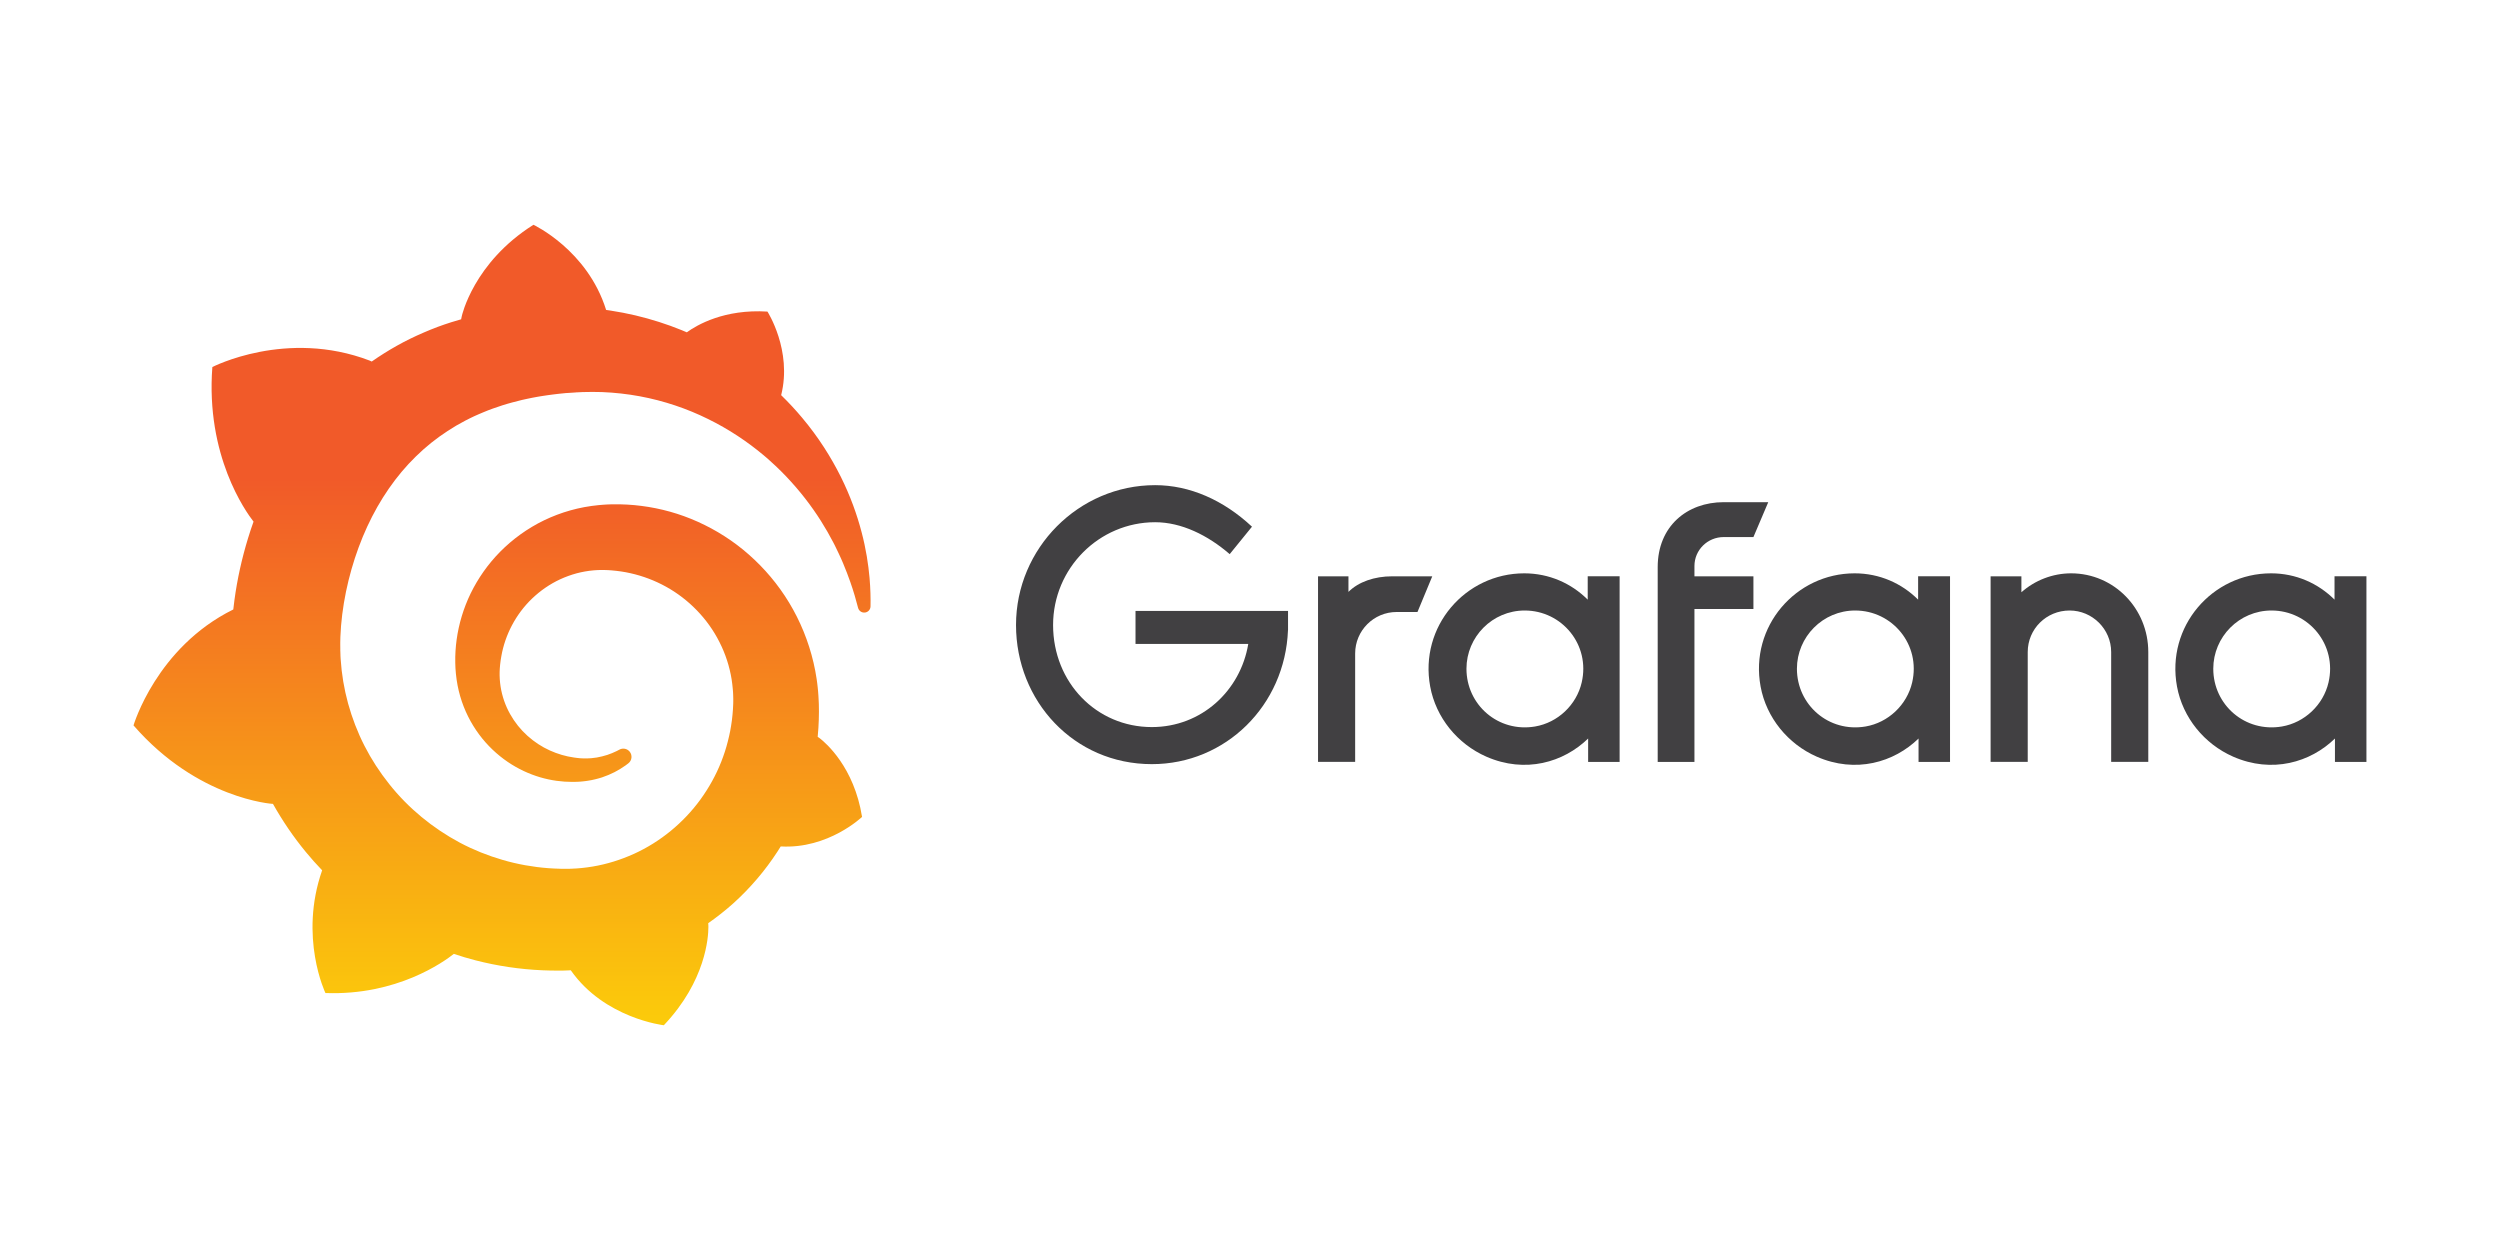
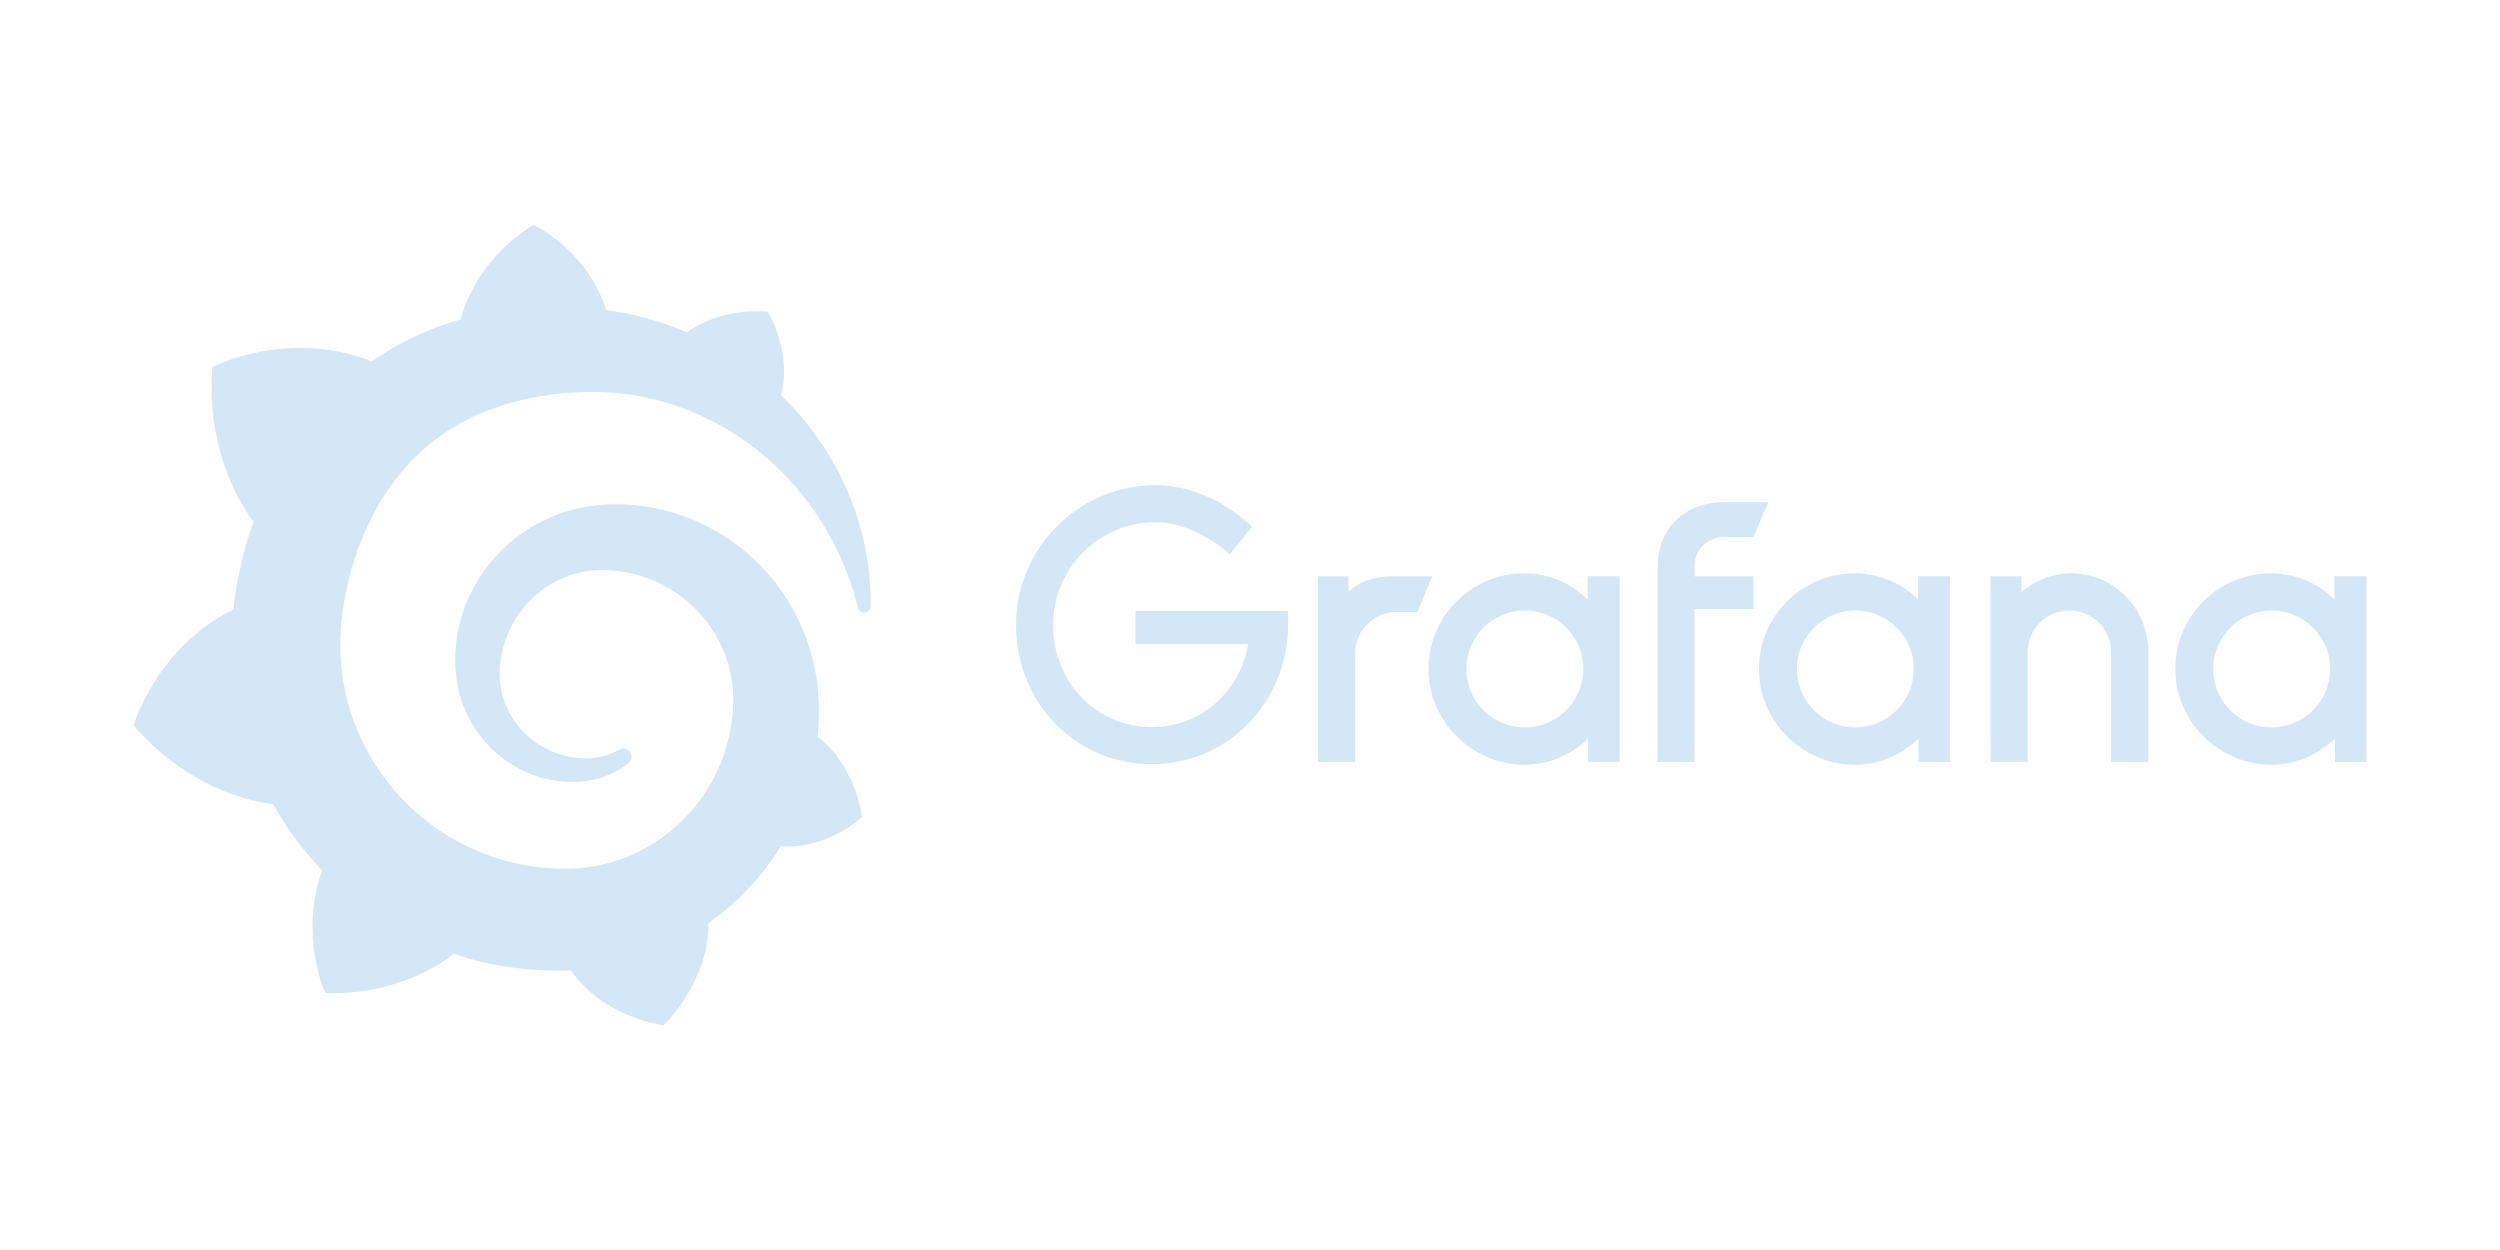
<svg xmlns="http://www.w3.org/2000/svg" xmlns:xlink="http://www.w3.org/1999/xlink" version="1.1" id="Layer_1" x="0px" y="0px" viewBox="0 0 120 60" xml:space="preserve" width="120" height="60">
  <defs id="defs54">
    <defs id="defs5">
      <rect id="SVGID_1_" x="-849.7" y="-1412.2" width="4355.2" height="5636.2" />
    </defs>
    <clipPath id="SVGID_2_">
      <use xlink:href="#SVGID_1_" style="overflow:visible" id="use7" x="0" y="0" width="100%" height="100%" />
    </clipPath>
    <defs id="defs33">
      <path d="m 1229.6,328.6 c 0,0 -0.7,2.9 -1.6,7.8 -8.3,2.4 -16.6,4.7 -24.9,7.4 -11.5,3.5 -22.8,7.7 -34.3,11.8 -11.3,4.4 -22.8,8.8 -34,13.8 -22.6,9.7 -45,20.6 -66.9,32.9 -21.2,11.9 -42.1,25 -62.4,39.2 -2.9,-1.4 -5.2,-2.4 -5.2,-2.4 -207.3,-79.2 -391.4,16.1 -391.4,16.1 -16.8,220.5 82.8,359.5 102.5,384.7 -4.9,13.6 -9.5,27.4 -13.7,41.3 -15.3,50 -26.8,101.3 -33.9,154.3 -1,7.6 -1.9,15.3 -2.8,23 -191.5,94.6 -248.3,288.5 -248.3,288.5 159.9,183.9 346.3,195.3 346.3,195.3 0.2,-0.1 0.3,-0.3 0.5,-0.4 23.7,42.3 51.1,82.6 82,120.1 12.9,15.7 26.5,30.9 40.6,45.6 -58.3,166.7 8.2,305.4 8.2,305.4 178,6.7 294.9,-77.9 319.5,-97.4 17.7,6 35.7,11.3 53.8,16 54.7,14.1 110.7,22.4 166.7,24.8 14,0.6 28,0.9 41.9,0.8 h 6.8 l 4.4,-0.1 8.8,-0.3 8.7,-0.4 0.2,0.3 c 83.8,119.6 231.3,136.5 231.3,136.5 104.9,-110.6 110.9,-220.3 110.9,-244 v 0 c 0,0 0,-0.8 0,-1.6 0,-2 -0.1,-3.3 -0.1,-3.3 0,0 0,0 0,0 -0.1,-1.7 -0.1,-3.3 -0.3,-5.1 22,-15.4 43,-32 62.9,-49.8 42,-38 78.7,-81.2 109.1,-127.9 2.9,-4.4 5.7,-8.8 8.4,-13.3 118.7,6.8 202.4,-73.5 202.4,-73.5 -19.7,-123.7 -90.2,-184 -104.9,-195.4 v 0 c 0,0 -0.6,-0.5 -1.5,-1.1 -0.8,-0.6 -1.4,-1 -1.4,-1 0,0 0,0 0,0 -0.7,-0.5 -1.6,-1.1 -2.6,-1.7 0.7,-7.5 1.4,-14.9 1.8,-22.3 0.9,-13.3 1.2,-26.7 1.3,-39.9 l -0.1,-9.9 -0.1,-5 v -2.5 c 0,-3.4 -0.1,-2.1 -0.1,-3.4 l -0.4,-8.3 -0.6,-11.2 c -0.2,-3.9 -0.5,-7.2 -0.8,-10.7 -0.3,-3.4 -0.6,-6.9 -1,-10.3 l -1.2,-10.3 -1.4,-10.2 c -2,-13.6 -4.6,-27.1 -7.7,-40.4 -12.4,-53.3 -33.2,-103.9 -60.7,-149.4 -27.5,-45.5 -61.7,-85.8 -100.2,-119.7 -38.5,-34 -81.7,-61.3 -127,-81.7 -45.3,-20.4 -92.9,-33.5 -140.3,-39.5 -23.7,-3.1 -47.3,-4.3 -70.7,-4 l -8.7,0.2 -2.2,0.1 c -0.6,0 -3.3,0.1 -3,0.1 l -3.6,0.2 -8.7,0.6 c -3.3,0.2 -6.7,0.5 -9.6,0.8 -12,1.2 -23.9,2.8 -35.7,5 -47,8.8 -91.4,25.8 -130.5,49.2 -39.1,23.4 -73.1,52.7 -100.8,85.9 -27.6,33.1 -49.1,69.8 -63.9,107.8 -14.8,38 -23.1,77.2 -25.4,115.3 -0.6,9.5 -0.8,19 -0.6,28.4 0,2.3 0.1,4.7 0.2,7 l 0.3,7.6 c 0.3,4.6 0.7,9.1 1.1,13.6 1.9,19.3 5.4,37.8 10.6,55.7 10.3,35.7 26.9,68 47.3,95.4 20.4,27.5 44.8,50.2 70.7,67.9 25.9,17.7 53.6,30.4 81,38.5 27.5,8.1 54.8,11.6 80.5,11.5 3.2,0 6.4,-0.1 9.6,-0.2 1.7,0 3.4,-0.2 5.1,-0.2 1.7,-0.1 3.4,-0.2 5.1,-0.3 2.7,-0.3 5.5,-0.5 8.2,-0.8 0.6,0 1.5,-0.2 2.3,-0.3 l 2.5,-0.3 c 1.7,-0.2 3.3,-0.5 5,-0.7 3.4,-0.4 6.3,-1.1 9.3,-1.6 3,-0.6 6,-1.2 9,-2 5.9,-1.3 11.6,-3.1 17.3,-4.8 11.2,-3.7 21.7,-8.2 31.5,-13.2 9.8,-5 18.8,-10.7 27.2,-16.6 2.4,-1.7 4.7,-3.5 7,-5.3 9,-7 10.4,-20.2 3.2,-29 -6.3,-7.7 -17.1,-9.7 -25.7,-4.9 -2.1,1.2 -4.3,2.3 -6.5,3.4 -7.5,3.6 -15.3,7 -23.6,9.7 -8.3,2.6 -16.9,4.8 -25.9,6.4 -4.5,0.6 -9,1.3 -13.6,1.7 -2.3,0.3 -4.6,0.4 -7,0.4 -2.3,0.1 -4.8,0.3 -6.9,0.2 -2.2,0 -4.4,-0.1 -6.7,-0.1 -2.8,-0.1 -5.6,-0.3 -8.4,-0.4 0,0 -1.4,0 -0.3,-0.1 l -0.9,-0.1 -1.9,-0.2 c -1.3,-0.1 -2.5,-0.2 -3.8,-0.4 -2.5,-0.3 -5,-0.6 -7.5,-1 -20.1,-2.8 -40.5,-8.7 -60.1,-17.6 -19.7,-8.9 -38.5,-21.1 -55.5,-36.4 -17,-15.2 -31.8,-33.6 -43.4,-54.4 -11.6,-20.7 -19.7,-43.8 -23.5,-68 -1.9,-12.1 -2.7,-24.6 -2.4,-36.8 0.2,-3.4 0.3,-6.7 0.5,-10.1 0,0.9 0.1,-0.5 0.1,-0.6 l 0.1,-1.2 0.2,-2.5 c 0.1,-1.7 0.3,-3.3 0.5,-5 0.7,-6.6 1.7,-13.3 2.9,-19.8 9.3,-52.7 35.7,-104.1 76.5,-143.2 10.2,-9.7 21.2,-18.8 32.9,-26.8 11.7,-8 24.2,-15.2 37.2,-21.2 13,-6 26.6,-10.9 40.5,-14.7 13.9,-3.7 28.2,-6.2 42.7,-7.5 7.2,-0.6 14.5,-0.9 21.8,-0.9 1.9,0 3.4,0.1 4.9,0.1 l 5.9,0.2 3.7,0.1 c 1.5,0 0,0 0.7,0.1 l 1.5,0.1 5.9,0.4 c 15.7,1.3 31.4,3.5 46.8,7 30.9,6.9 60.9,18.2 88.9,33.7 56,31 103.7,79.5 133,138 14.8,29.1 25,60.5 30.2,92.9 1.2,8.1 2.2,16.3 2.9,24.5 l 0.5,6.2 0.3,6.2 c 0.1,2.1 0.1,4.1 0.2,6.2 0,2 0.1,4.3 0.1,5.8 v 5.3 l -0.1,6 c -0.2,4 -0.5,10.5 -0.7,14.5 -0.7,8.9 -1.4,17.9 -2.6,26.8 -1.1,8.8 -2.6,17.6 -4.2,26.4 -1.8,8.7 -3.6,17.4 -5.9,26 -4.3,17.3 -9.9,34.2 -16.4,50.8 -13.1,33.2 -30.6,64.7 -51.7,93.8 -42.3,58.1 -100,105.6 -165.6,135.4 -32.8,14.8 -67.4,25.7 -103,31.6 -17.8,3 -35.8,4.8 -53.8,5.4 l -3.3,0.1 h -2.9 l -5.8,0.1 h -8.9 -4.4 c 2.5,0 -0.4,0 -0.3,-0.1 l -1.8,-0.1 c -9.7,-0.2 -19.3,-0.7 -28.9,-1.4 -38.5,-2.9 -76.6,-9.7 -113.5,-20.5 -36.9,-10.7 -72.7,-25 -106.6,-43 -67.7,-36.2 -128.2,-85.8 -175.6,-145.6 -23.8,-29.8 -44.6,-61.8 -61.8,-95.5 -17.2,-33.7 -30.7,-69 -40.7,-105.1 -9.9,-36.1 -16.1,-73.1 -18.5,-110.3 l -0.4,-7 -0.1,-1.7 v -1.5 l -0.1,-3.1 -0.2,-6.1 -0.1,-1.5 v -2.1 -4.3 l -0.1,-8.7 v -1.7 c 0,0.3 0,0.3 0,-0.6 v -3.4 c 0,-4.5 0.2,-9.1 0.3,-13.6 0.7,-18.4 2.2,-37.3 4.6,-56.2 2.4,-18.9 5.5,-37.9 9.4,-56.8 3.9,-18.8 8.5,-37.5 13.7,-55.8 10.5,-36.7 23.6,-72.3 39.1,-105.9 31.1,-67.3 71.9,-126.6 120.9,-174.4 12.2,-12 24.9,-23.3 38.1,-33.9 13.2,-10.6 26.9,-20.4 41,-29.6 14,-9.3 28.5,-17.7 43.4,-25.5 7.4,-4 15,-7.5 22.6,-11.2 3.8,-1.7 7.7,-3.4 11.5,-5.1 3.8,-1.7 7.7,-3.4 11.6,-4.9 15.5,-6.6 31.5,-12.1 47.5,-17.3 4.1,-1.2 8.1,-2.5 12.1,-3.7 4,-1.3 8.2,-2.2 12.2,-3.4 8.1,-2.3 16.4,-4.2 24.6,-6.3 4.1,-1.1 8.3,-1.8 12.4,-2.7 4.2,-0.9 8.3,-1.8 12.5,-2.6 4.2,-0.8 8.4,-1.5 12.5,-2.3 l 6.3,-1.1 6.3,-1 c 4.2,-0.6 8.4,-1.3 12.6,-1.9 4.7,-0.8 9.5,-1.2 14.2,-1.9 3.9,-0.5 10.2,-1.2 14.1,-1.7 3,-0.3 5.9,-0.6 8.9,-0.9 l 5.9,-0.6 3,-0.3 3.5,-0.2 c 4.8,-0.3 9.5,-0.6 14.3,-0.9 l 7.1,-0.5 c 0,0 2.6,-0.1 0.3,-0.1 l 1.5,-0.1 3,-0.1 c 4.1,-0.2 8.1,-0.4 12.2,-0.6 16.2,-0.5 32.3,-0.5 48.2,0 31.9,1.3 63.2,4.8 93.6,10.4 60.9,11.3 118.2,30.9 170,56.5 51.9,25.4 98.4,56.6 138.8,90.5 2.5,2.1 5,4.3 7.5,6.4 2.5,2.2 4.9,4.3 7.3,6.5 4.9,4.3 9.6,8.8 14.3,13.1 4.7,4.4 9.2,8.9 13.8,13.3 4.4,4.5 8.9,8.9 13.2,13.5 17.1,18.1 33,36.5 47.3,55 28.7,36.9 51.6,74.1 69.9,109.3 1.2,2.2 2.3,4.4 3.4,6.6 1.1,2.2 2.2,4.4 3.2,6.6 2.1,4.3 4.3,8.6 6.2,12.9 2,4.3 4,8.5 5.9,12.7 1.8,4.2 3.6,8.4 5.4,12.4 6.8,16.5 13,32.1 18.1,47 8.4,23.9 14.5,45.5 19.3,64.2 1.9,7.5 9,12.5 16.7,11.8 8,-0.7 14.1,-7.3 14.3,-15.3 0.4,-20.1 -0.1,-43.8 -2.4,-70.8 -3,-33.4 -8.7,-72.1 -20,-114.6 -11.1,-42.5 -27.6,-89 -51.6,-137.3 -24.1,-48.2 -55.5,-98.4 -96.3,-146.9 -15.9,-19 -33.3,-37.8 -52.1,-56.1 28,-111.4 -34.1,-208 -34.1,-208 -107.2,-6.7 -175.4,33.3 -200.7,51.6 -4.2,-1.8 -8.5,-3.6 -12.8,-5.4 -18.3,-7.4 -37,-14.3 -56.3,-20.4 -19.3,-6.1 -39,-11.7 -59.1,-16.4 -20.2,-4.7 -40.7,-8.7 -61.6,-11.9 -3.7,-0.5 -7.3,-1 -11,-1.6 -46.6,-149.4 -180.9,-211.9 -180.9,-211.9 -149.8,94.5 -178.3,227.4 -178.3,227.4" id="SVGID_5_" />
    </defs>
    <clipPath id="SVGID_6_">
      <use height="100%" width="100%" y="0" x="0" id="use35" style="overflow:visible" xlink:href="#SVGID_5_" />
    </clipPath>
    <linearGradient gradientTransform="matrix(0,-255.7742,-255.7742,0,2099115.5,-207133.55)" y2="8201.71" x2="-812.649" y1="8201.71" x1="-819.765" gradientUnits="userSpaceOnUse" id="SVGID_7_">
-       <stop id="stop38" style="stop-color:#FFF200" offset="0" />
-       <stop id="stop40" style="stop-color:#F15A29" offset="1" />
+       <stop id="stop38" style="stop-color:#D3E7F7" offset="0" />
+       <stop id="stop40" style="stop-color:#D3E7F7" offset="1" />
    </linearGradient>
    <defs id="defs11">
      <rect height="5636.2" width="4355.2" y="-1412.2" x="-849.7" id="SVGID_3_" />
    </defs>
    <clipPath id="SVGID_4_">
      <use height="100%" width="100%" y="0" x="0" id="use13" style="overflow:visible" xlink:href="#SVGID_3_" />
    </clipPath>
  </defs>
  <style type="text/css" id="style2">
	.st0{fill:#C59A6E;}
	.st1{fill:#3CB44B;}
	.st2{fill:#67308F;}
	.st3{fill:#D1D1D1;}
	.st4{fill:#EF5B28;}
	.st5{stroke:#000000;stroke-width:16;stroke-miterlimit:10;}
	.st6{fill:url(#Triangle-3_1_);}
	.st7{fill:#333333;}
	.st8{fill:#CF2129;}
	.st9{fill:#CC3832;}
	.st10{fill:#BA443D;}
	.st11{fill:#BAC556;}
	.st12{fill:#F8DF4B;}
	.st13{fill:#F5CF47;}
	.st14{fill:#A9B75D;}
	.st15{fill:#DDBE5B;}
	.st16{fill:#6FBECB;}
	.st17{fill:#79C0BF;}
	.st18{fill:#77C3D2;}
	.st19{fill:#5CB8BB;}
	.st20{fill:#529FB5;}
	.st21{fill:#BA3D36;}
	.st22{fill:#9D3634;}
	.st23{fill:#D33E35;}
	.st24{fill:#869B63;}
	.st25{fill:#BEC54F;}
	.st26{fill:#9EAD59;}
	.st27{fill:none;}
	.st28{fill:#43AE2A;}
	.st29{fill:#009DDD;}
	.st30{fill:#00A297;}
	.st31{fill:#0072CC;}
	.st32{fill:#82BB00;}
	.st33{fill:#10069D;}
	.st34{fill:#333F48;}
	.st35{clip-path:url(#SVGID_2_);}
	.st36{clip-path:url(#SVGID_4_);fill:#414042;}
	.st37{clip-path:url(#SVGID_6_);fill:url(#SVGID_7_);}
</style>
  <g id="g958" transform="translate(-0.0849561)">
    <g transform="matrix(0.6482233,0,0,0.6482233,9.895719,73.44948)" id="g946">
-       <path style="fill:#414042" id="path16" clip-path="url(#SVGID_4_)" d="M 571.5,2446.1 C 566,2587.7 454.3,2698 315.5,2698 169,2698 60.1,2579.4 60.1,2436.4 c 0,-144.4 117.9,-263 261.6,-263 64.9,0 128.4,27.9 182.1,78.1 l -41.9,51.6 c -41.2,-35.6 -90.7,-60 -140.2,-60 -105.4,0 -191.9,86.5 -191.9,193.3 0,108.1 81.6,191.9 185.6,191.9 93.5,0 166.8,-68.4 181.4,-156.3 h -212 v -62.1 h 286.8 v 36.2 z" class="st36" transform="matrix(0.03937938,0,0,0.03937938,57.7333,-162.971)" />
-       <path style="fill:#414042" id="path18" clip-path="url(#SVGID_4_)" d="m 815,2411.9 h -39.1 c -43.2,0 -78.1,35 -78.1,78.1 v 203.7 H 628 v -348.9 h 57.2 v 29.3 c 18.8,-18.8 48.8,-29.3 82.3,-29.3 h 75.3 z" class="st36" transform="matrix(0.03937938,0,0,0.03937938,57.7333,-162.971)" />
-       <path style="fill:#414042" id="path20" clip-path="url(#SVGID_4_)" d="m 1195.2,2693.8 h -59.3 v -44 c -45.9,44.8 -118.2,66.3 -191.5,34.1 -54.3,-23.9 -94.7,-73.4 -105.5,-131.8 -20.8,-112.8 66,-212.9 176.9,-212.9 46.7,0 88.6,18.8 119.3,49.5 v -44 h 60 v 349.1 z m -71.4,-149.4 c 16.5,-70.9 -37.2,-135.3 -107.2,-135.3 -60.7,0 -109.5,49.5 -109.5,109.5 0,67.9 59.7,120.4 129.1,108.6 42.7,-7.3 77.8,-40.5 87.6,-82.8" class="st36" transform="matrix(0.03937938,0,0,0.03937938,57.7333,-162.971)" />
-       <path style="fill:#414042" id="path22" clip-path="url(#SVGID_4_)" d="m 1335.8,2325.4 v 19.5 h 110.9 v 61.4 h -110.9 v 287.5 h -69.1 v -366.3 c 0,-76.8 55.1,-122.1 124.2,-122.1 h 83.7 l -27.9,65.6 H 1391 c -30.7,0 -55.2,24.4 -55.2,54.4" class="st36" transform="matrix(0.03937938,0,0,0.03937938,57.7333,-162.971)" />
-       <path style="fill:#414042" id="path24" clip-path="url(#SVGID_4_)" d="m 1816.5,2693.8 h -59.3 v -44 c -45.9,44.8 -118.2,66.3 -191.5,34.1 -54.3,-23.9 -94.7,-73.4 -105.5,-131.8 -20.8,-112.8 66,-212.9 176.9,-212.9 46.7,0 88.6,18.8 119.3,49.5 v -44 h 60 v 349.1 z m -71.3,-149.4 c 16.5,-70.9 -37.2,-135.3 -107.2,-135.3 -60.7,0 -109.5,49.5 -109.5,109.5 0,67.9 59.7,120.4 129.1,108.6 42.6,-7.3 77.8,-40.5 87.6,-82.8" class="st36" transform="matrix(0.03937938,0,0,0.03937938,57.7333,-162.971)" />
-       <path style="fill:#414042" id="path26" clip-path="url(#SVGID_4_)" d="m 2189.2,2487.2 v 206.5 h -69.8 v -206.5 c 0,-43.3 -35.6,-78.1 -78.1,-78.1 -44,0 -78.8,34.9 -78.8,78.1 v 206.5 h -69.8 v -348.9 h 57.9 v 30 c 25.1,-22.3 58.6,-35.6 93.5,-35.6 80.9,0.1 145.1,66.4 145.1,148" class="st36" transform="matrix(0.03937938,0,0,0.03937938,57.7333,-162.971)" />
-       <path style="fill:#414042" id="path28" clip-path="url(#SVGID_4_)" d="m 2599.5,2693.8 h -59.3 v -44 c -45.9,44.8 -118.2,66.3 -191.5,34.1 -54.3,-23.9 -94.7,-73.4 -105.5,-131.8 -20.8,-112.8 66,-212.9 176.9,-212.9 46.7,0 88.6,18.8 119.3,49.5 v -44 h 60 v 349.1 z m -71.4,-149.4 c 16.5,-70.9 -37.2,-135.3 -107.2,-135.3 -60.7,0 -109.5,49.5 -109.5,109.5 0,67.9 59.7,120.4 129.1,108.6 42.6,-7.3 77.8,-40.5 87.6,-82.8" class="st36" transform="matrix(0.03937938,0,0,0.03937938,57.7333,-162.971)" />
+       <path style="fill:#D3E7F7" id="path16" clip-path="url(#SVGID_4_)" d="M 571.5,2446.1 C 566,2587.7 454.3,2698 315.5,2698 169,2698 60.1,2579.4 60.1,2436.4 c 0,-144.4 117.9,-263 261.6,-263 64.9,0 128.4,27.9 182.1,78.1 l -41.9,51.6 c -41.2,-35.6 -90.7,-60 -140.2,-60 -105.4,0 -191.9,86.5 -191.9,193.3 0,108.1 81.6,191.9 185.6,191.9 93.5,0 166.8,-68.4 181.4,-156.3 h -212 v -62.1 h 286.8 v 36.2 z" class="st36" transform="matrix(0.03937938,0,0,0.03937938,57.7333,-162.971)" />
+       <path style="fill:#D3E7F7" id="path18" clip-path="url(#SVGID_4_)" d="m 815,2411.9 h -39.1 c -43.2,0 -78.1,35 -78.1,78.1 v 203.7 H 628 v -348.9 h 57.2 v 29.3 c 18.8,-18.8 48.8,-29.3 82.3,-29.3 h 75.3 z" class="st36" transform="matrix(0.03937938,0,0,0.03937938,57.7333,-162.971)" />
+       <path style="fill:#D3E7F7" id="path20" clip-path="url(#SVGID_4_)" d="m 1195.2,2693.8 h -59.3 v -44 c -45.9,44.8 -118.2,66.3 -191.5,34.1 -54.3,-23.9 -94.7,-73.4 -105.5,-131.8 -20.8,-112.8 66,-212.9 176.9,-212.9 46.7,0 88.6,18.8 119.3,49.5 v -44 h 60 v 349.1 z m -71.4,-149.4 c 16.5,-70.9 -37.2,-135.3 -107.2,-135.3 -60.7,0 -109.5,49.5 -109.5,109.5 0,67.9 59.7,120.4 129.1,108.6 42.7,-7.3 77.8,-40.5 87.6,-82.8" class="st36" transform="matrix(0.03937938,0,0,0.03937938,57.7333,-162.971)" />
+       <path style="fill:#D3E7F7" id="path22" clip-path="url(#SVGID_4_)" d="m 1335.8,2325.4 v 19.5 h 110.9 v 61.4 h -110.9 v 287.5 h -69.1 v -366.3 c 0,-76.8 55.1,-122.1 124.2,-122.1 h 83.7 l -27.9,65.6 H 1391 c -30.7,0 -55.2,24.4 -55.2,54.4" class="st36" transform="matrix(0.03937938,0,0,0.03937938,57.7333,-162.971)" />
+       <path style="fill:#D3E7F7" id="path24" clip-path="url(#SVGID_4_)" d="m 1816.5,2693.8 h -59.3 v -44 c -45.9,44.8 -118.2,66.3 -191.5,34.1 -54.3,-23.9 -94.7,-73.4 -105.5,-131.8 -20.8,-112.8 66,-212.9 176.9,-212.9 46.7,0 88.6,18.8 119.3,49.5 v -44 h 60 v 349.1 z m -71.3,-149.4 c 16.5,-70.9 -37.2,-135.3 -107.2,-135.3 -60.7,0 -109.5,49.5 -109.5,109.5 0,67.9 59.7,120.4 129.1,108.6 42.6,-7.3 77.8,-40.5 87.6,-82.8" class="st36" transform="matrix(0.03937938,0,0,0.03937938,57.7333,-162.971)" />
+       <path style="fill:#D3E7F7" id="path26" clip-path="url(#SVGID_4_)" d="m 2189.2,2487.2 v 206.5 h -69.8 v -206.5 c 0,-43.3 -35.6,-78.1 -78.1,-78.1 -44,0 -78.8,34.9 -78.8,78.1 v 206.5 h -69.8 v -348.9 h 57.9 v 30 c 25.1,-22.3 58.6,-35.6 93.5,-35.6 80.9,0.1 145.1,66.4 145.1,148" class="st36" transform="matrix(0.03937938,0,0,0.03937938,57.7333,-162.971)" />
+       <path style="fill:#D3E7F7" id="path28" clip-path="url(#SVGID_4_)" d="m 2599.5,2693.8 h -59.3 v -44 c -45.9,44.8 -118.2,66.3 -191.5,34.1 -54.3,-23.9 -94.7,-73.4 -105.5,-131.8 -20.8,-112.8 66,-212.9 176.9,-212.9 46.7,0 88.6,18.8 119.3,49.5 v -44 h 60 v 349.1 z m -71.4,-149.4 c 16.5,-70.9 -37.2,-135.3 -107.2,-135.3 -60.7,0 -109.5,49.5 -109.5,109.5 0,67.9 59.7,120.4 129.1,108.6 42.6,-7.3 77.8,-40.5 87.6,-82.8" class="st36" transform="matrix(0.03937938,0,0,0.03937938,57.7333,-162.971)" />
    </g>
    <g transform="matrix(0.4898075,0,0,0.4898075,-29.74485,88.66226)" id="g937">
      <rect style="fill:url(#SVGID_7_)" id="rect43" clip-path="url(#SVGID_6_)" height="1992.3" width="1834.4" class="st37" y="100.8" x="412.7" transform="matrix(0.03937938,0,0,0.03937938,57.7333,-162.971)" />
    </g>
  </g>
</svg>
